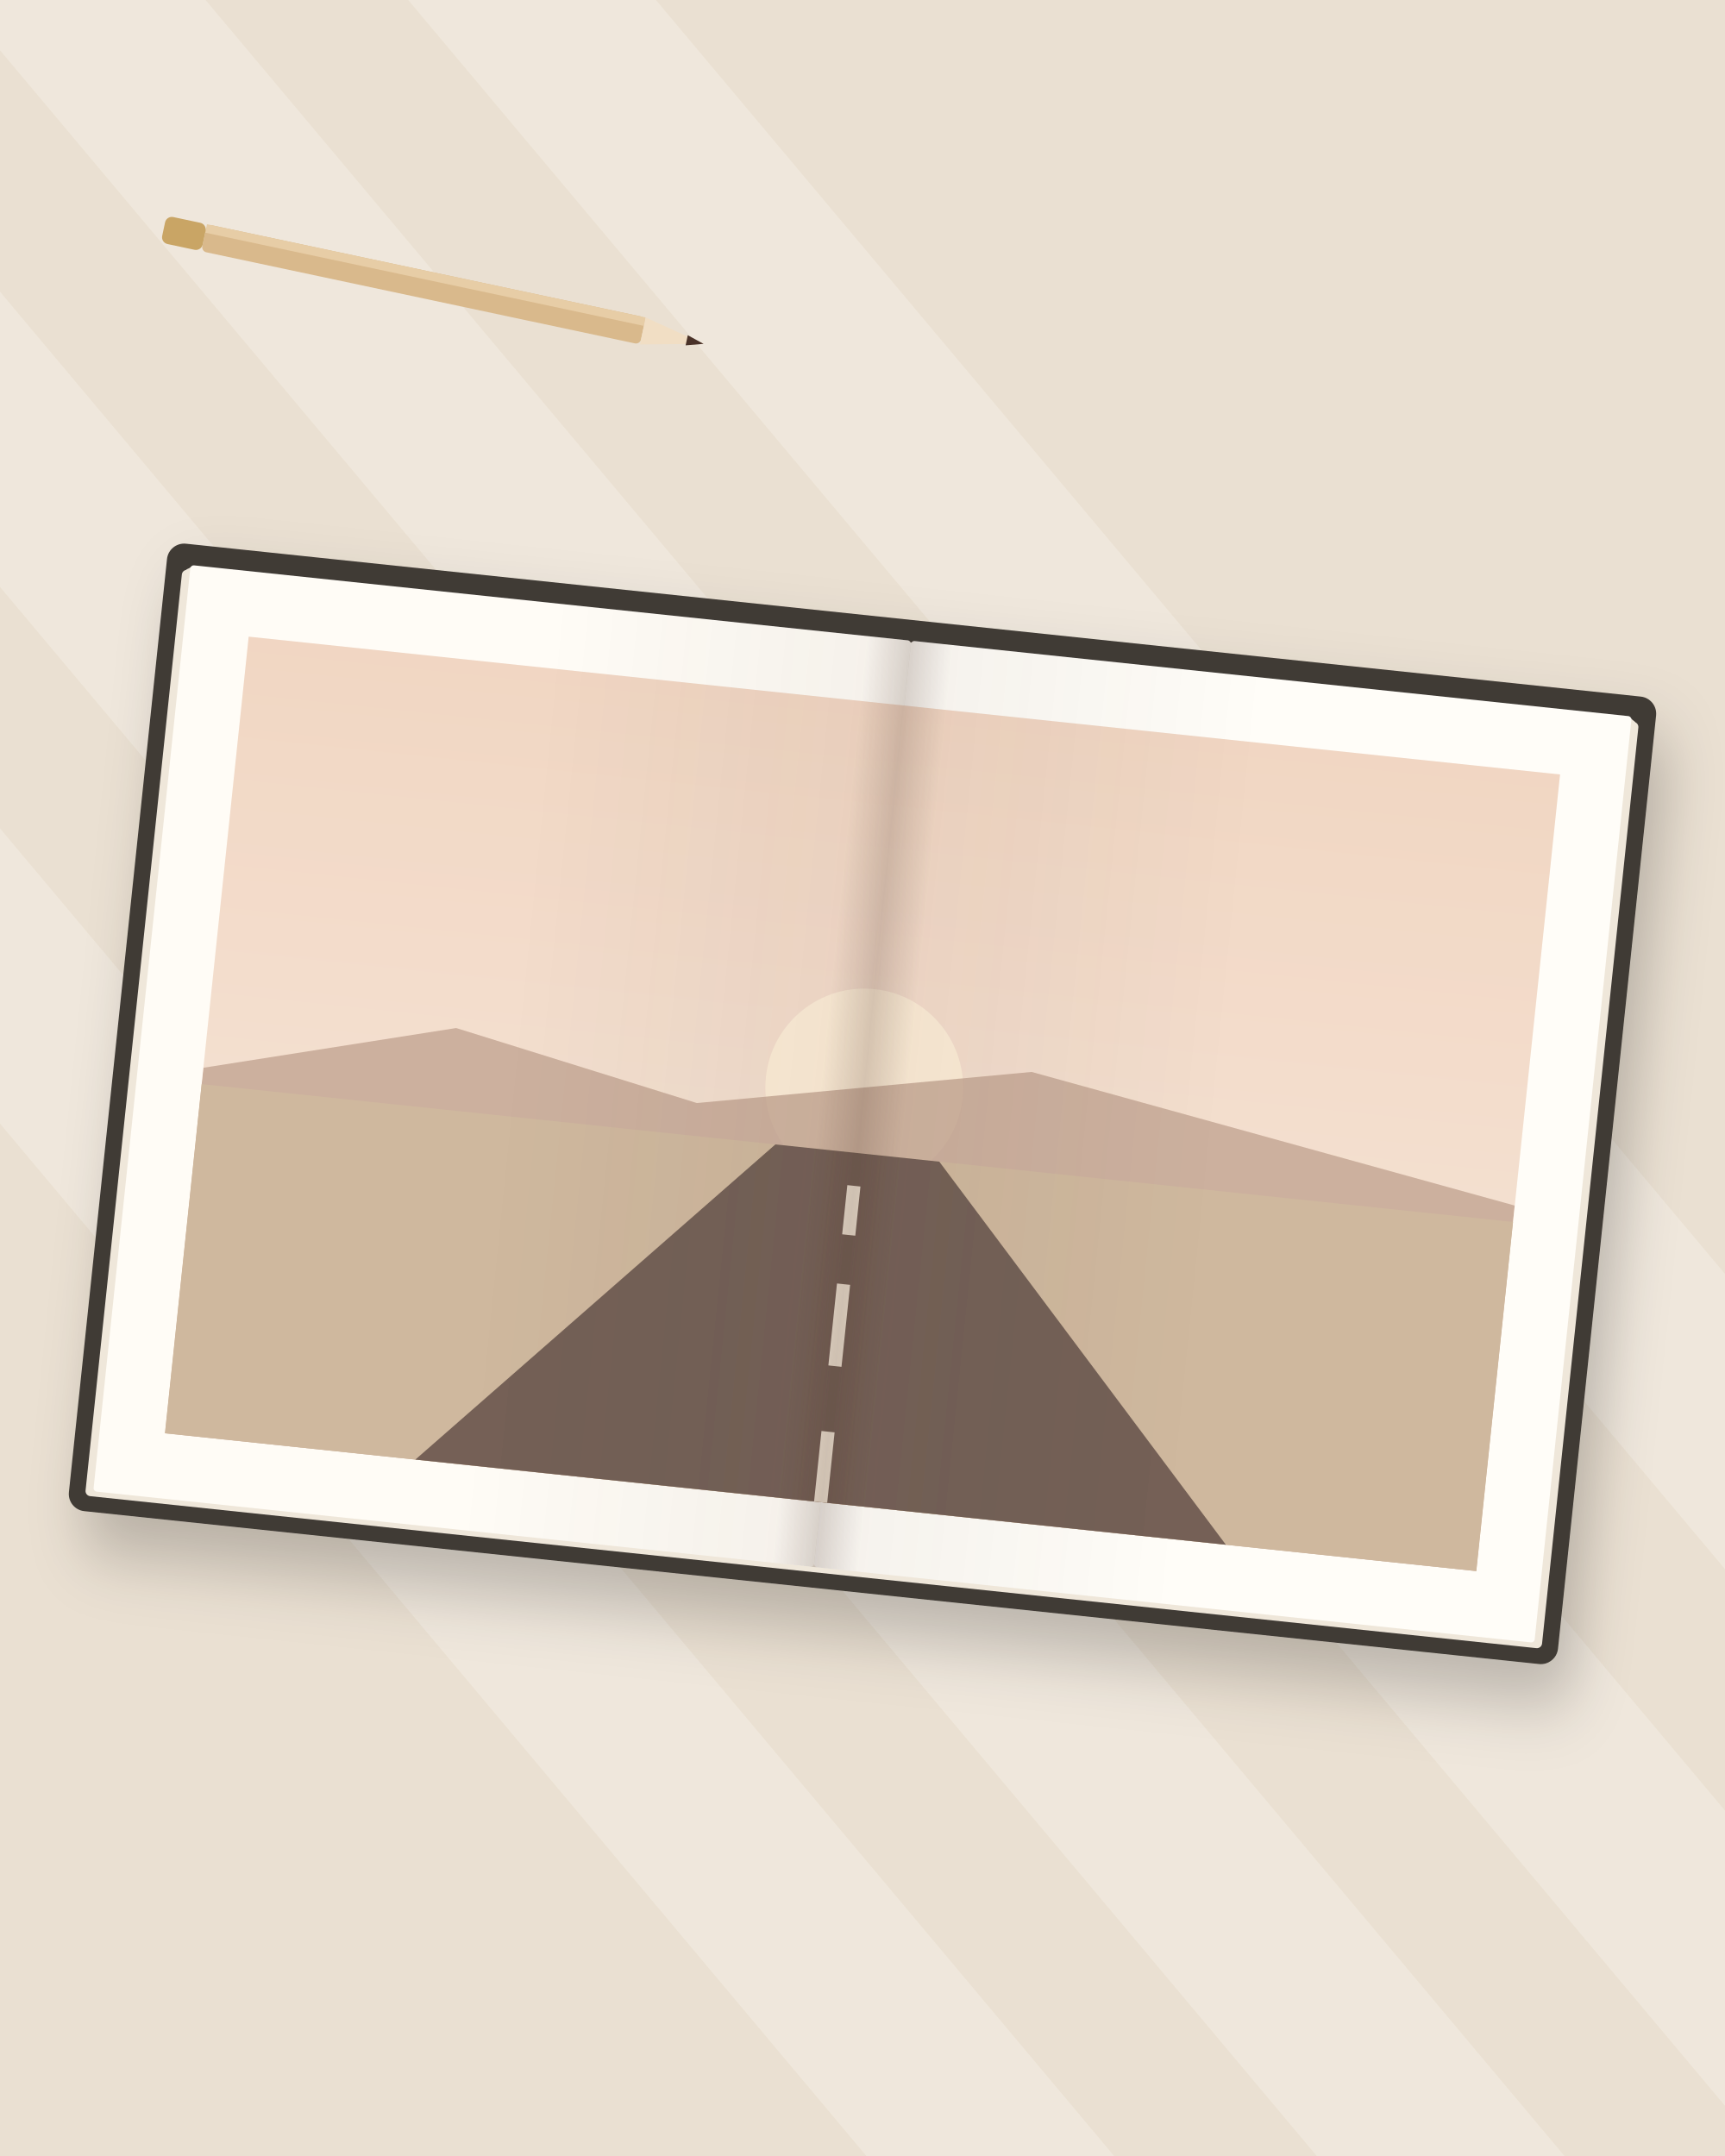
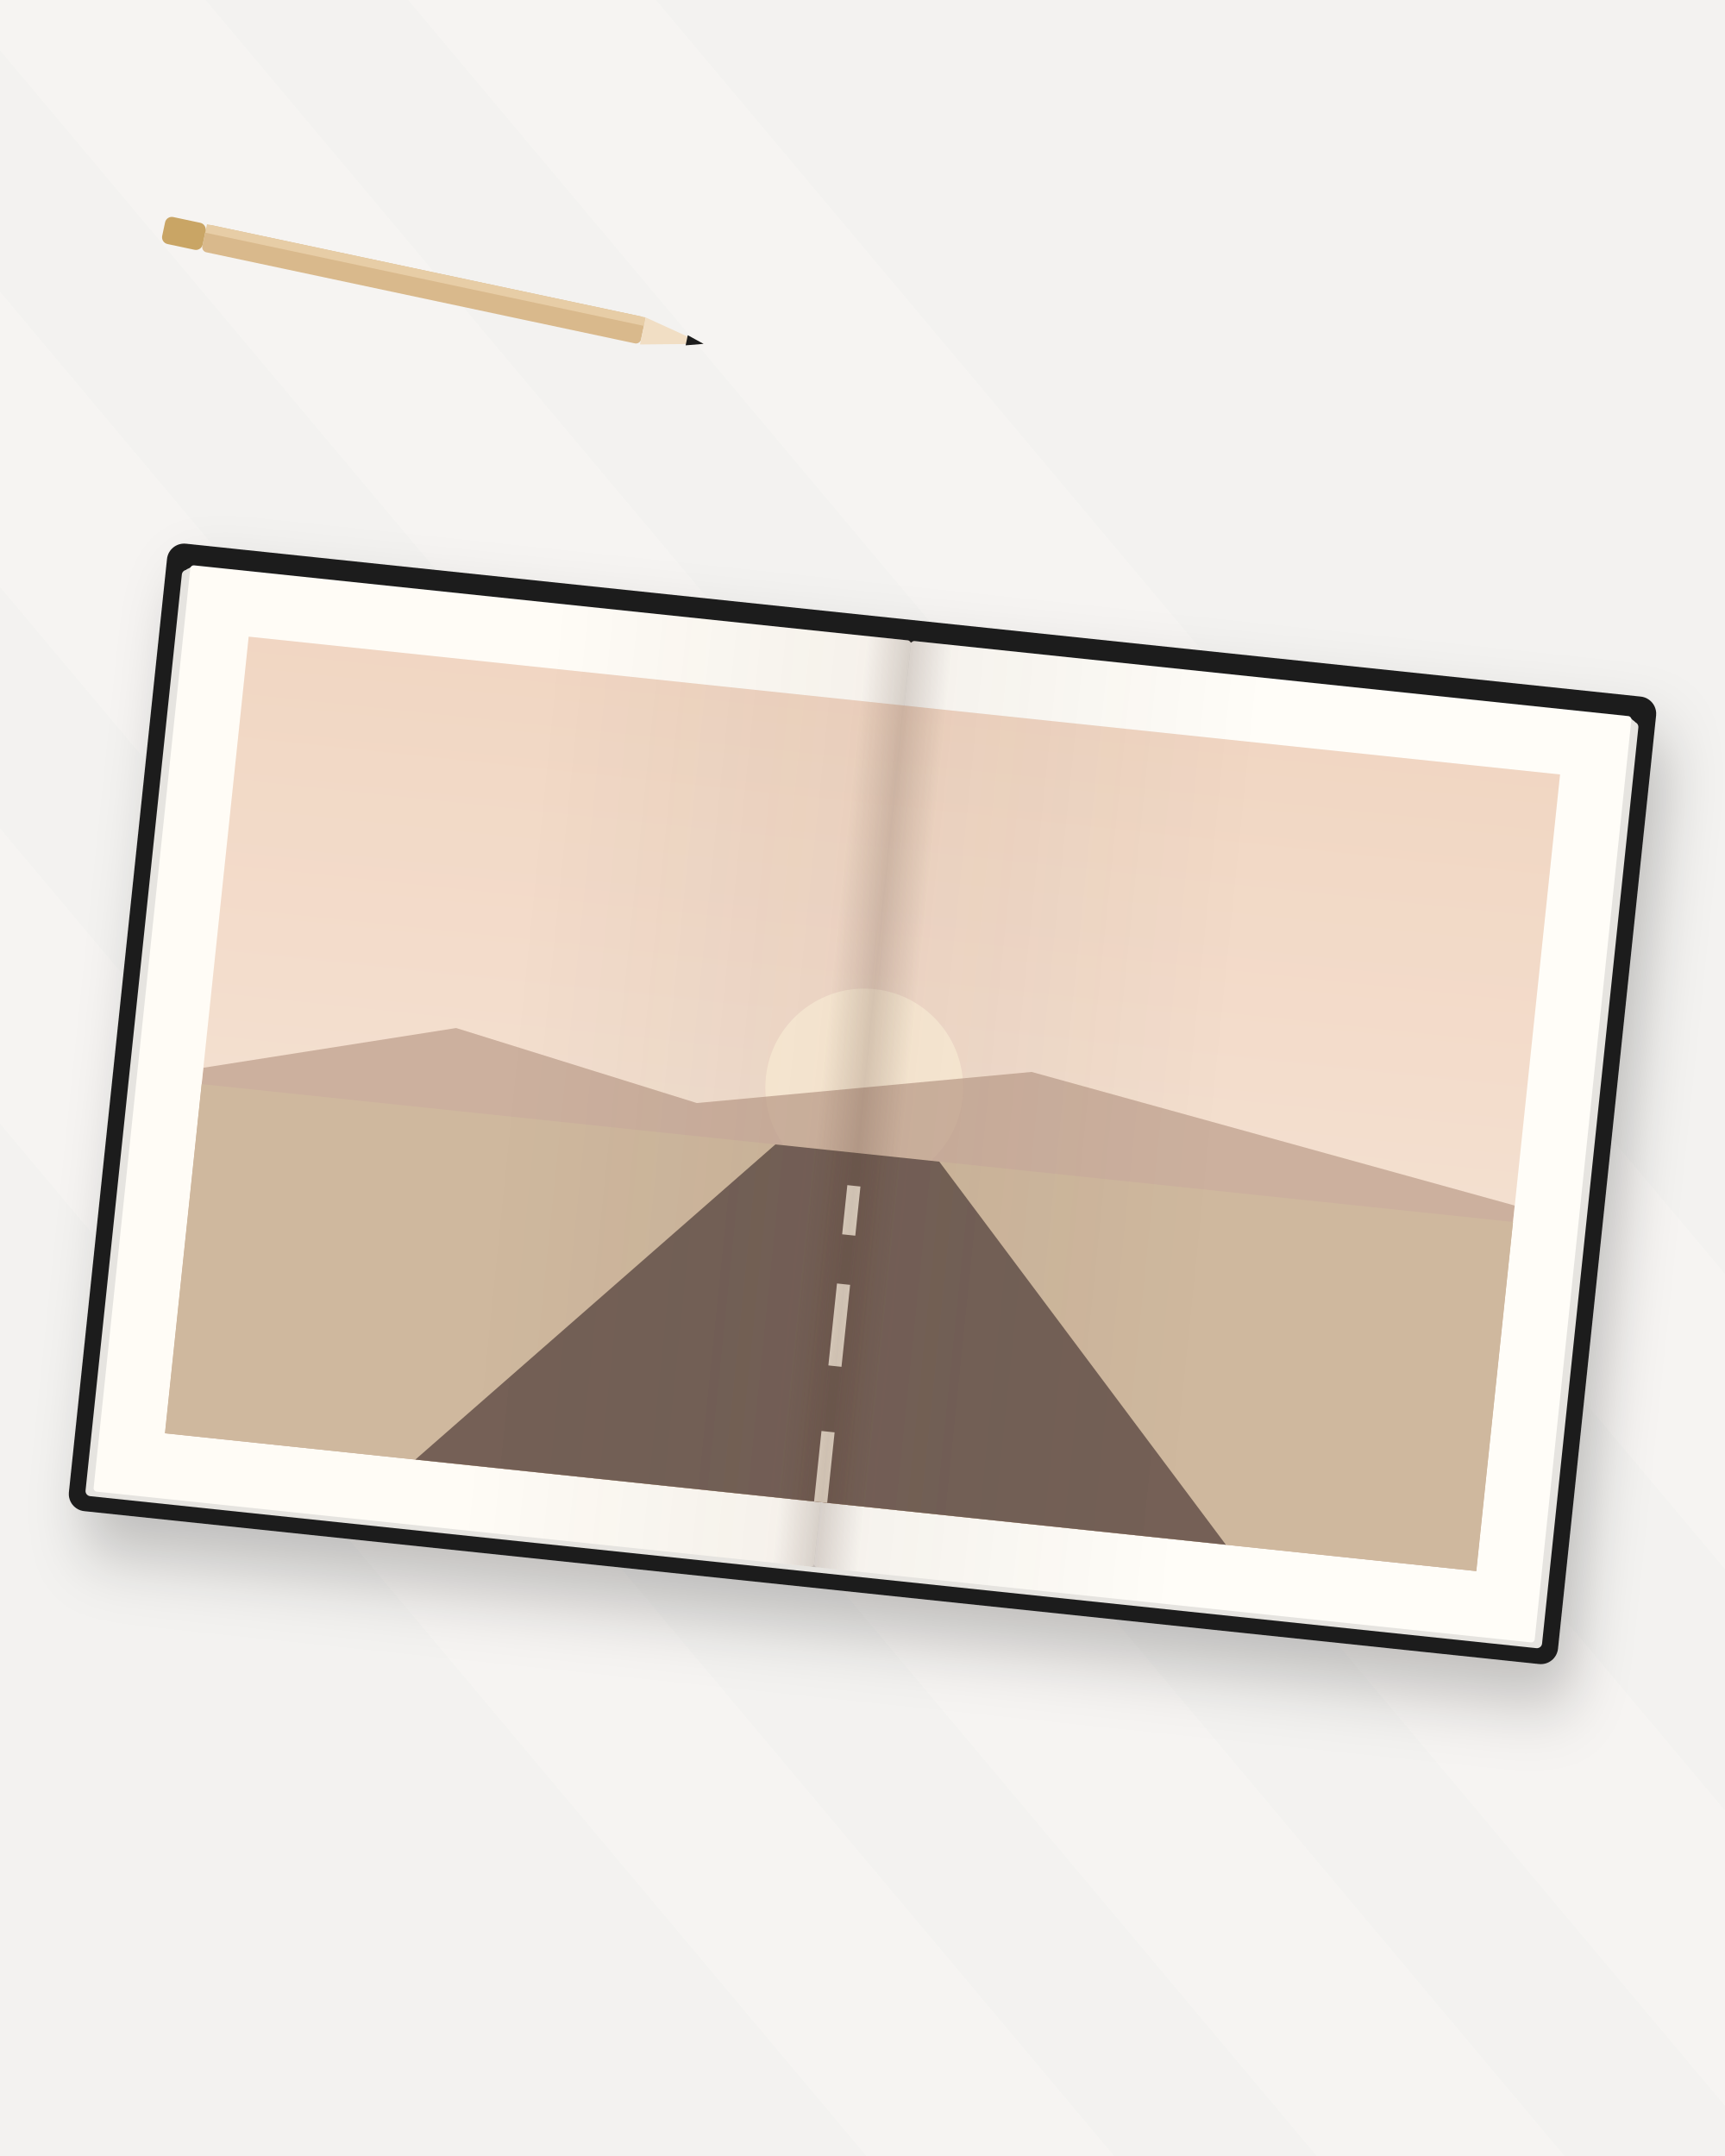
<svg xmlns="http://www.w3.org/2000/svg" viewBox="0 0 1000 1250" width="1000" height="1250" role="img">
  <defs>
    <filter id="egresadosdgrain" x="0" y="0" width="100%" height="100%">
      <feTurbulence type="fractalNoise" baseFrequency=".9" numOctaves="2" seed="7" result="n" />
      <feColorMatrix type="matrix" values="0 0 0 0 .29  0 0 0 0 .2  0 0 0 0 .16  0 0 0 .07 0" />
      <feComposite in2="SourceGraphic" operator="in" />
    </filter>
    <filter id="egresadosdshadow" x="-20%" y="-20%" width="140%" height="150%">
      <feGaussianBlur in="SourceAlpha" stdDeviation="18" />
      <feOffset dx="10" dy="22" />
      <feComponentTransfer>
        <feFuncA type="linear" slope=".22" />
      </feComponentTransfer>
      <feMerge>
        <feMergeNode />
        <feMergeNode in="SourceGraphic" />
      </feMerge>
    </filter>
    <filter id="egresadosdsoft" x="-50%" y="-50%" width="200%" height="200%">
      <feGaussianBlur stdDeviation="70" />
    </filter>
    <linearGradient id="egresadosdspine" x1="0" y1="0" x2="1" y2="0">
      <stop offset="0" stop-color="#000" stop-opacity="0" />
      <stop offset=".44" stop-color="#4A3228" stop-opacity=".05" />
      <stop offset=".5" stop-color="#4A3228" stop-opacity=".22" />
      <stop offset=".56" stop-color="#4A3228" stop-opacity=".05" />
      <stop offset="1" stop-color="#000" stop-opacity="0" />
    </linearGradient>
  </defs>
-   <rect width="1000" height="1250" fill="#EAE0D2" />
-   <rect width="1000" height="1250" fill="#EAE0D2" filter="url(#egresadosgrain)" />
+   <rect width="1000" height="1250" fill="#F3F2F0" />
+   <rect width="1000" height="1250" fill="#F3F2F0" filter="url(#egresadosgrain)" />
  <g opacity=".26" filter="url(#egresadossoft)" transform="rotate(-40 500.0 625.0)">
    <rect x="100" y="-500" width="110" height="2375" fill="#FFFDF8" />
    <rect x="300" y="-500" width="110" height="2375" fill="#FFFDF8" />
    <rect x="500" y="-500" width="110" height="2375" fill="#FFFDF8" />
    <rect x="700" y="-500" width="110" height="2375" fill="#FFFDF8" />
  </g>
  <g transform="translate(500 640) rotate(6)" filter="url(#egresadosdshadow)">
-     <rect x="-434" y="-282.0" width="868" height="564" rx="10" fill="#3F3A36" />
-     <rect x="-424.5" y="-267.0" width="849" height="540" rx="3" fill="#EFE7DA" />
-     <rect x="-423.0" y="-268.0" width="846" height="540" rx="3" fill="#EFE7DA" />
-     <rect x="-421.5" y="-269.0" width="843" height="540" rx="3" fill="#EFE7DA" />
+     <rect x="-434" y="-282.0" width="868" height="564" rx="10" fill="#1E1E1E" />
+     <rect x="-424.5" y="-267.0" width="849" height="540" rx="3" fill="#E6E4E0" />
+     <rect x="-423.0" y="-268.0" width="846" height="540" rx="3" fill="#E6E4E0" />
+     <rect x="-421.5" y="-269.0" width="843" height="540" rx="3" fill="#E6E4E0" />
    <rect x="-420" y="-270.0" width="420" height="540" rx="2" fill="#FFFCF6" />
    <rect x="0" y="-270.0" width="420" height="540" rx="2" fill="#FFFDF8" />
    <svg x="-382.2" y="-232.2" width="764.4" height="464.4" viewBox="0 0 160 120" preserveAspectRatio="xMidYMid slice">
      <g>
        <defs>
          <linearGradient id="egresadosdas" x1="0" y1="0" x2="0" y2="1">
            <stop offset="0" stop-color="#EFD2BE" />
            <stop offset="1" stop-color="#F7E9DA" />
          </linearGradient>
        </defs>
        <rect width="160" height="120" fill="url(#egresadosdas)" />
        <circle cx="80" cy="58" r="12" fill="#FCEBD4" />
        <path d="M0 64 L30 56 L60 62 L100 54 L160 64 V120 H0Z" fill="#B99885" opacity=".7" />
        <rect y="66" width="160" height="54" fill="#CDB59A" />
        <path d="M70 66 L90 66 L140 120 L20 120Z" fill="#6E5A4F" />
        <path d="M80 70 V76 M80 82 V92 M80 100 V116" stroke="#F4E7D6" stroke-width="1.6" />
      </g>
      <rect width="160" height="120" fill="#fff" opacity=".04" />
    </svg>
    <rect x="-210.0" y="-270.0" width="420" height="540" fill="url(#egresadosdspine)" />
  </g>
  <g transform="translate(120 130) rotate(12)">
    <rect width="260" height="16" rx="3" fill="#D9B98C" />
    <rect width="260" height="5" fill="#E7CDA6" />
    <path d="M260 0 L296 8 L260 16Z" fill="#F1DEC4" />
-     <path d="M286 5 L296 8 L286 11Z" fill="#4A3228" />
+     <path d="M286 5 L296 8 L286 11Z" fill="#1C1C1C" />
    <rect x="-24" width="24" height="16" rx="4" fill="#C9A565" />
  </g>
</svg>
